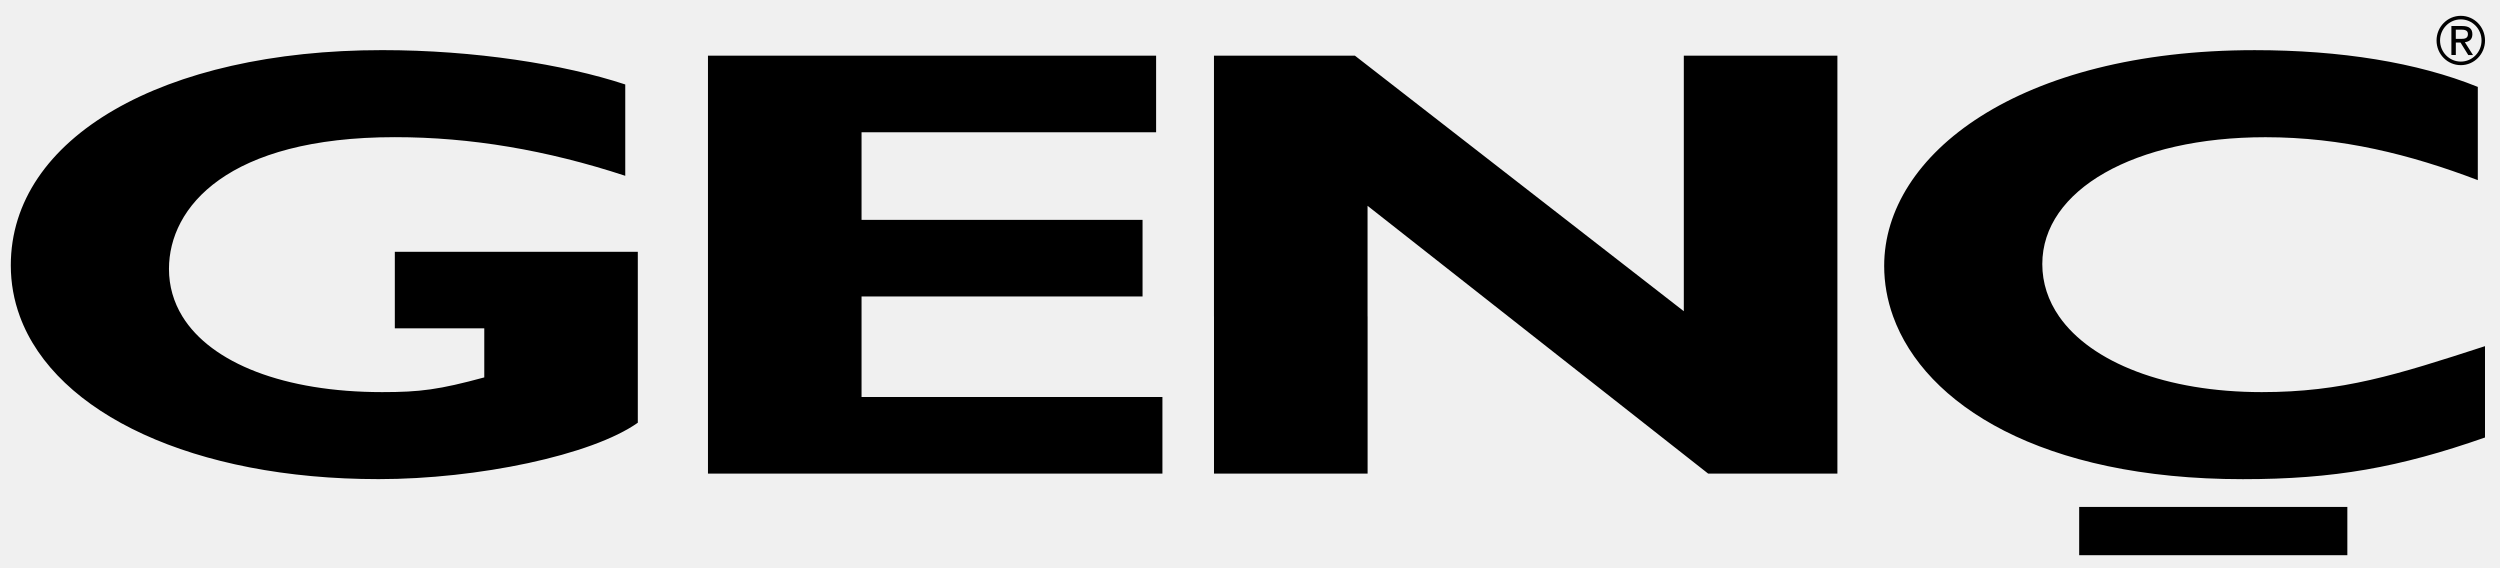
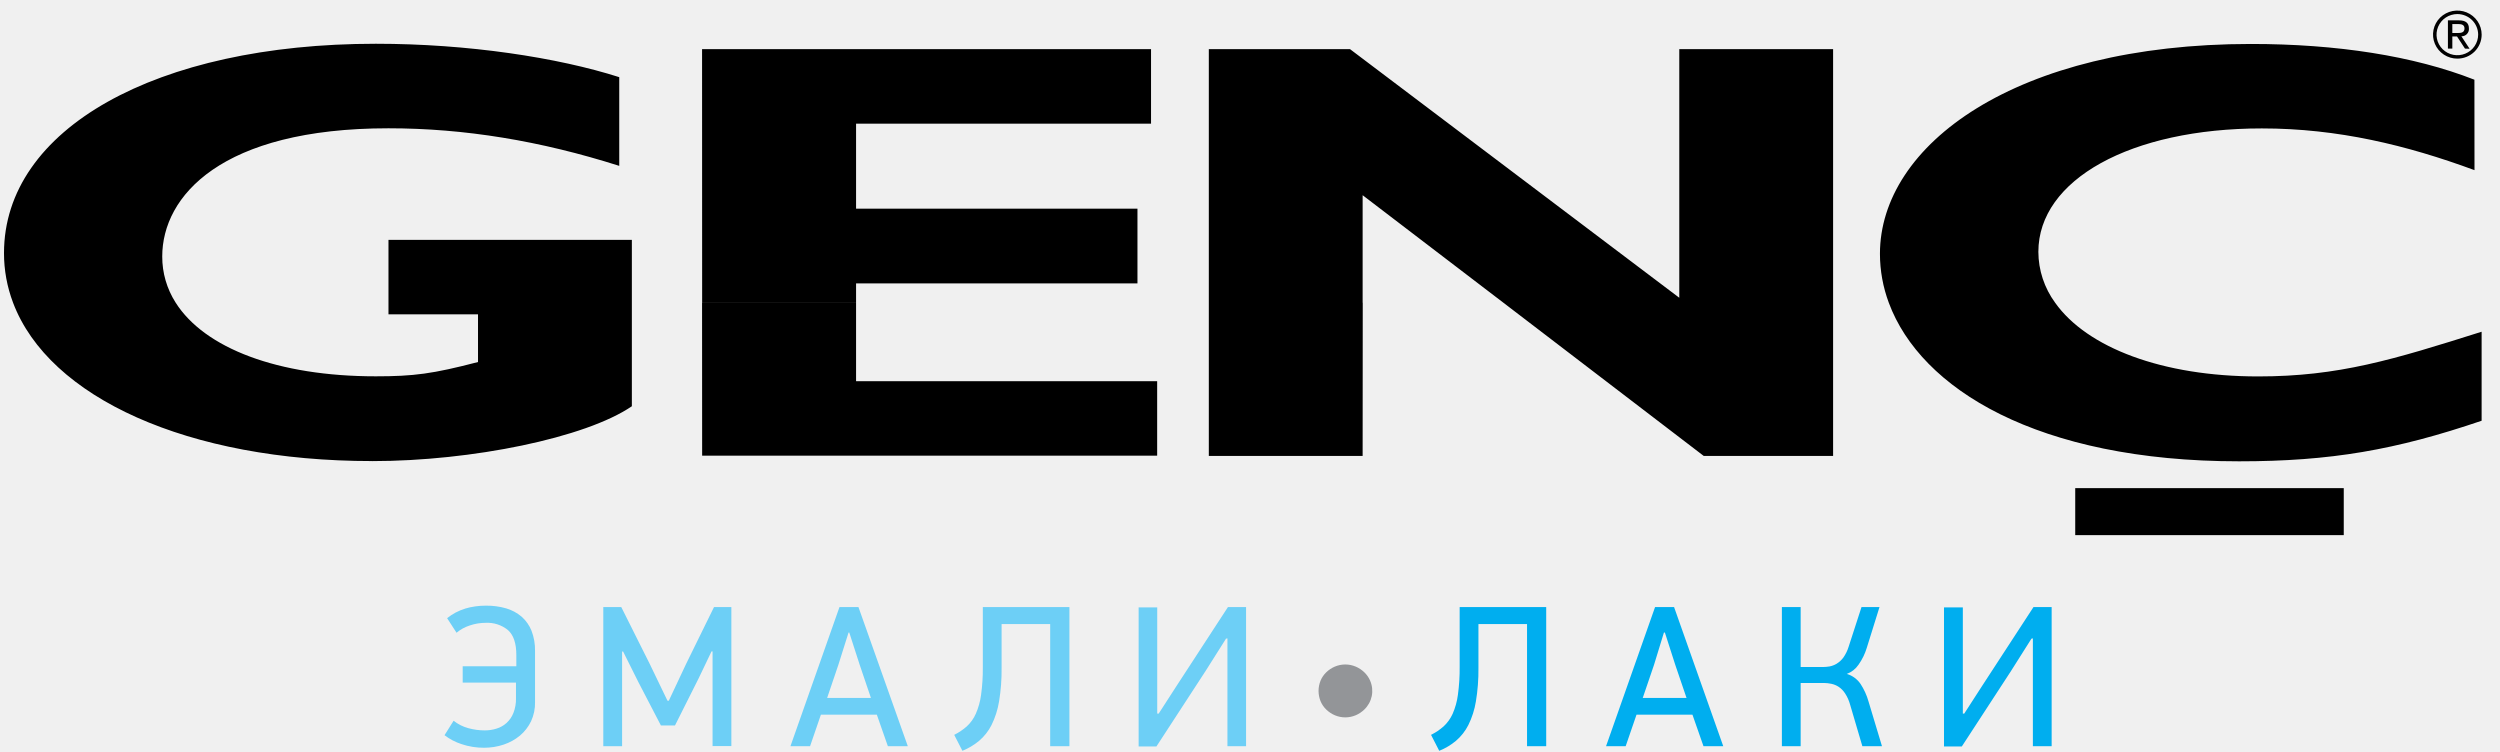
- <svg xmlns="http://www.w3.org/2000/svg" width="97" height="22" viewBox="0 0 97 22" fill="none">
+ <svg xmlns="http://www.w3.org/2000/svg" width="133" height="40" viewBox="0 0 133 40" fill="none">
  <g clip-path="url(#clip0)">
-     <path d="M91.077 19.668H80.672V21.543H91.077V19.668ZM14.687 18.59C18.543 18.59 22.96 17.663 24.747 16.402V12.276V9.769H15.319V12.276V12.74H18.79V14.643C17.036 15.119 16.301 15.214 14.829 15.214C11.037 15.214 8.195 14.096 7.076 12.276C6.737 11.722 6.556 11.105 6.556 10.435C6.556 8.034 8.835 5.322 15.32 5.322C18.265 5.322 21.21 5.821 24.26 6.821V3.277C21.877 2.492 18.406 1.945 14.83 1.945C6.309 1.946 0.419 5.346 0.419 10.293C0.419 10.985 0.54 11.648 0.771 12.276H3.563H0.771C2.159 16.057 7.534 18.59 14.687 18.59ZM27.469 12.276H33.428V11.504H44.331V8.532H33.428V5.133H44.857V2.16H27.469V12.276ZM27.469 18.377H45.102V15.404H33.428V12.276H27.469V18.377ZM53.063 12.276H47.103V18.376H53.063V12.276ZM66.278 18.377H71.291V12.276V2.16H65.332V12.075L52.571 2.16H47.102V12.277H53.061V7.985L58.518 12.276L66.278 18.377ZM96.139 3.372C93.79 2.422 90.81 1.946 87.48 1.946C78.33 1.946 73.106 5.989 73.106 10.316C73.106 10.977 73.222 11.636 73.453 12.277H74.545H73.453C74.685 15.691 79.201 18.592 87.023 18.592C90.563 18.592 93.087 18.14 96.418 16.975V13.431C92.983 14.547 90.879 15.214 87.759 15.214C84.046 15.214 81.133 14.064 79.892 12.276C79.469 11.665 79.241 10.981 79.241 10.246C79.241 7.368 82.817 5.324 87.9 5.324C90.846 5.324 93.51 5.989 96.139 6.989V3.372ZM95.463 1.509H95.285V1.151H95.513C95.628 1.151 95.756 1.174 95.756 1.323C95.755 1.502 95.615 1.509 95.463 1.509ZM95.952 2.135L95.636 1.637C95.801 1.618 95.928 1.534 95.928 1.331C95.928 1.115 95.804 1.01 95.541 1.01H95.114V2.135H95.286V1.651H95.468L95.769 2.136H95.952V2.135ZM96.284 1.571C96.284 2.025 95.923 2.39 95.479 2.39C95.035 2.39 94.674 2.023 94.674 1.571C94.674 1.119 95.035 0.752 95.479 0.752C95.923 0.752 96.284 1.119 96.284 1.571ZM96.419 1.571C96.419 1.043 95.999 0.614 95.479 0.614C94.959 0.614 94.538 1.043 94.538 1.571C94.538 2.1 94.959 2.528 95.479 2.528C95.999 2.528 96.419 2.1 96.419 1.571Z" fill="black" />
+     <path d="M124.688 25.969H110.402V28.468H124.688V25.969ZM19.799 24.531C25.091 24.531 31.159 23.292 33.615 21.612V12.762H20.667V16.721H25.43V19.26C23.023 19.888 22.011 20.02 19.989 20.02C14.785 20.02 10.885 18.527 9.344 16.1C8.875 15.365 8.628 14.514 8.631 13.645C8.631 10.441 11.76 6.825 20.665 6.825C24.708 6.825 28.75 7.491 32.944 8.824V4.105C29.671 3.059 24.899 2.328 19.995 2.328C8.3 2.328 0.213 6.863 0.213 13.461C0.211 14.364 0.375 15.261 0.696 16.106C2.601 21.147 9.981 24.529 19.803 24.529L19.799 24.531ZM37.354 16.106H45.543V15.077H60.513V11.101H45.543V6.578H61.235V2.613H37.35L37.354 16.106ZM37.354 24.242H61.561V20.279H45.543V16.108H37.35L37.354 24.242ZM72.498 16.106H64.309V24.255H72.492L72.498 16.106ZM90.638 24.255H97.521V2.613H89.338V15.841L71.819 2.613H64.309V16.108H72.492V10.385L79.985 16.108L90.638 24.255ZM131.639 4.241C128.412 2.973 124.322 2.339 119.749 2.339C107.186 2.339 100.013 7.731 100.013 13.503C100.014 14.396 100.175 15.281 100.489 16.119C102.183 20.672 108.382 24.542 119.12 24.542C123.989 24.542 127.449 23.939 132.022 22.384V17.648C127.305 19.139 124.415 20.026 120.132 20.026C115.034 20.026 111.028 18.492 109.334 16.106C108.757 15.319 108.444 14.371 108.441 13.398C108.441 9.56 113.351 6.832 120.331 6.832C124.375 6.832 128.033 7.721 131.643 9.052L131.639 4.241ZM130.711 1.757H130.464V1.28H130.777C130.938 1.28 131.111 1.309 131.111 1.51C131.111 1.746 130.919 1.757 130.711 1.757ZM131.382 2.594L130.946 1.931C131.001 1.932 131.056 1.922 131.107 1.901C131.157 1.88 131.203 1.849 131.241 1.809C131.278 1.77 131.307 1.723 131.326 1.672C131.344 1.621 131.351 1.566 131.346 1.512C131.346 1.225 131.177 1.083 130.815 1.083H130.229V2.586H130.464V1.939H130.713L131.137 2.586L131.382 2.594ZM131.838 1.841C131.838 2.057 131.773 2.269 131.652 2.449C131.53 2.63 131.357 2.77 131.155 2.853C130.953 2.937 130.73 2.958 130.515 2.916C130.3 2.874 130.102 2.77 129.947 2.617C129.792 2.463 129.687 2.268 129.644 2.056C129.602 1.843 129.624 1.623 129.708 1.423C129.792 1.223 129.934 1.052 130.116 0.932C130.299 0.812 130.513 0.748 130.732 0.748C131.025 0.749 131.306 0.864 131.513 1.069C131.72 1.274 131.837 1.551 131.838 1.841ZM132.024 1.841C132.024 1.588 131.948 1.34 131.806 1.13C131.663 0.92 131.461 0.756 131.225 0.659C130.988 0.562 130.728 0.537 130.477 0.587C130.226 0.636 129.996 0.758 129.815 0.937C129.634 1.116 129.511 1.344 129.461 1.592C129.412 1.841 129.438 2.098 129.536 2.331C129.634 2.565 129.8 2.765 130.013 2.905C130.226 3.045 130.476 3.12 130.732 3.119C130.902 3.119 131.07 3.086 131.227 3.022C131.384 2.958 131.526 2.863 131.646 2.745C131.766 2.626 131.861 2.485 131.926 2.33C131.991 2.175 132.024 2.008 132.024 1.841Z" fill="black" />
+     <path d="M108.149 33.961V39.697H109.148V32.297H108.181L105.454 36.482L104.497 37.964H104.423V32.314H103.421V39.713H104.368L106.987 35.695L108.073 33.977L108.149 33.961ZM95.795 39.697V36.334H97.013C97.151 36.334 97.29 36.349 97.426 36.378C97.565 36.407 97.698 36.461 97.817 36.539C97.954 36.631 98.07 36.75 98.158 36.888C98.278 37.072 98.368 37.273 98.425 37.485L99.077 39.697H100.121L99.403 37.311C99.31 36.982 99.167 36.67 98.98 36.384C98.806 36.129 98.549 35.941 98.251 35.852C98.503 35.758 98.718 35.589 98.869 35.369C99.068 35.09 99.219 34.781 99.316 34.454L99.989 32.297H99.032L98.349 34.402C98.286 34.609 98.191 34.804 98.067 34.982C97.971 35.112 97.851 35.222 97.713 35.308C97.595 35.38 97.465 35.429 97.328 35.455C97.206 35.475 97.082 35.485 96.958 35.486H95.795V32.297H94.796V39.697H95.795ZM88.572 33.651L89.124 35.369L89.723 37.129H87.394L87.994 35.369L88.521 33.651H88.572ZM91.677 39.697L89.061 32.297H88.049L85.442 39.697H86.486L87.062 38.022H90.039L90.625 39.697H91.677ZM81.238 33.199V39.697H82.258V32.297H77.654V35.476C77.659 35.975 77.628 36.473 77.56 36.968C77.515 37.316 77.42 37.656 77.279 37.978C77.166 38.23 77.003 38.456 76.8 38.644C76.598 38.822 76.373 38.974 76.131 39.094L76.567 39.943C76.89 39.813 77.19 39.634 77.457 39.412C77.73 39.178 77.953 38.894 78.115 38.575C78.311 38.178 78.447 37.755 78.517 37.319C78.615 36.73 78.66 36.133 78.653 35.536V33.199H81.238Z" fill="#00AEEF" />
+     <path d="M72.89 36.206C72.816 36.04 72.711 35.89 72.579 35.764C72.447 35.637 72.293 35.535 72.124 35.463C71.948 35.389 71.76 35.35 71.569 35.35C71.378 35.35 71.189 35.389 71.014 35.463C70.845 35.535 70.691 35.637 70.559 35.764C70.427 35.891 70.324 36.042 70.254 36.21C70.111 36.561 70.111 36.953 70.254 37.305C70.324 37.472 70.427 37.624 70.559 37.75C70.691 37.877 70.845 37.98 71.014 38.052C71.189 38.126 71.378 38.165 71.569 38.165C71.76 38.165 71.948 38.126 72.124 38.052C72.293 37.98 72.447 37.877 72.579 37.75C72.783 37.555 72.922 37.303 72.978 37.028C73.033 36.753 73.003 36.468 72.89 36.21" fill="#939598" />
+     <path d="M65.3 33.961V39.697H66.291V32.297H65.326L62.599 36.482L61.642 37.964H61.565V32.314H60.575V39.713H61.521L64.138 35.695L65.224 33.977L65.3 33.961ZM55.87 33.199V39.697H56.893V32.297H52.286V35.476C52.292 35.974 52.261 36.473 52.193 36.968C52.147 37.316 52.052 37.656 51.911 37.978C51.799 38.23 51.636 38.457 51.433 38.644C51.231 38.822 51.006 38.974 50.764 39.094L51.2 39.943C51.522 39.813 51.822 39.634 52.089 39.412C52.362 39.179 52.586 38.894 52.748 38.575C52.944 38.178 53.079 37.755 53.15 37.319C53.247 36.73 53.292 36.133 53.285 35.536V33.199H55.87ZM45.181 33.651L45.736 35.369L46.333 37.129H44.004L44.601 35.369L45.143 33.651H45.181ZM48.295 39.697L45.67 32.297H44.66L42.052 39.697H43.096L43.671 38.022H46.648L47.234 39.697H48.295ZM35.51 37.279L34.563 35.315L33.052 32.297H32.095V39.697H33.096V34.66H33.149L33.964 36.292L35.16 38.594H35.91L37.17 36.083L37.853 34.655H37.908V39.692H38.908V32.297H37.985L36.503 35.315L35.58 37.279H35.51ZM24.738 32.383C24.391 32.488 24.068 32.659 23.787 32.887L24.287 33.661C24.495 33.488 24.735 33.357 24.994 33.274C25.266 33.181 25.553 33.134 25.841 33.134C26.273 33.112 26.699 33.252 27.031 33.527C27.323 33.791 27.469 34.23 27.469 34.85V35.444H24.615V36.313H27.45V37.15C27.457 37.416 27.411 37.68 27.314 37.928C27.236 38.131 27.111 38.312 26.95 38.46C26.798 38.598 26.616 38.701 26.419 38.761C26.213 38.826 25.999 38.858 25.784 38.857C25.492 38.857 25.201 38.817 24.92 38.74C24.632 38.663 24.364 38.528 24.132 38.343L23.648 39.113C23.919 39.32 24.224 39.48 24.549 39.586C24.937 39.718 25.346 39.784 25.756 39.78C26.109 39.781 26.459 39.725 26.794 39.613C27.11 39.509 27.404 39.347 27.659 39.136C27.91 38.926 28.112 38.665 28.252 38.372C28.4 38.052 28.472 37.704 28.464 37.353V34.639C28.472 34.27 28.409 33.904 28.278 33.559C28.164 33.271 27.983 33.014 27.75 32.807C27.512 32.605 27.233 32.454 26.931 32.366C26.582 32.265 26.219 32.217 25.856 32.221C25.471 32.219 25.089 32.273 24.721 32.383" fill="#6DCFF6" />
  </g>
  <defs>
    <clipPath id="clip0">
-       <rect width="96" height="20.929" fill="white" transform="translate(0.419434 0.614258)" />
+       <rect width="131.815" height="39.39" fill="white" transform="translate(0.208496 0.55127)" />
    </clipPath>
  </defs>
</svg>
